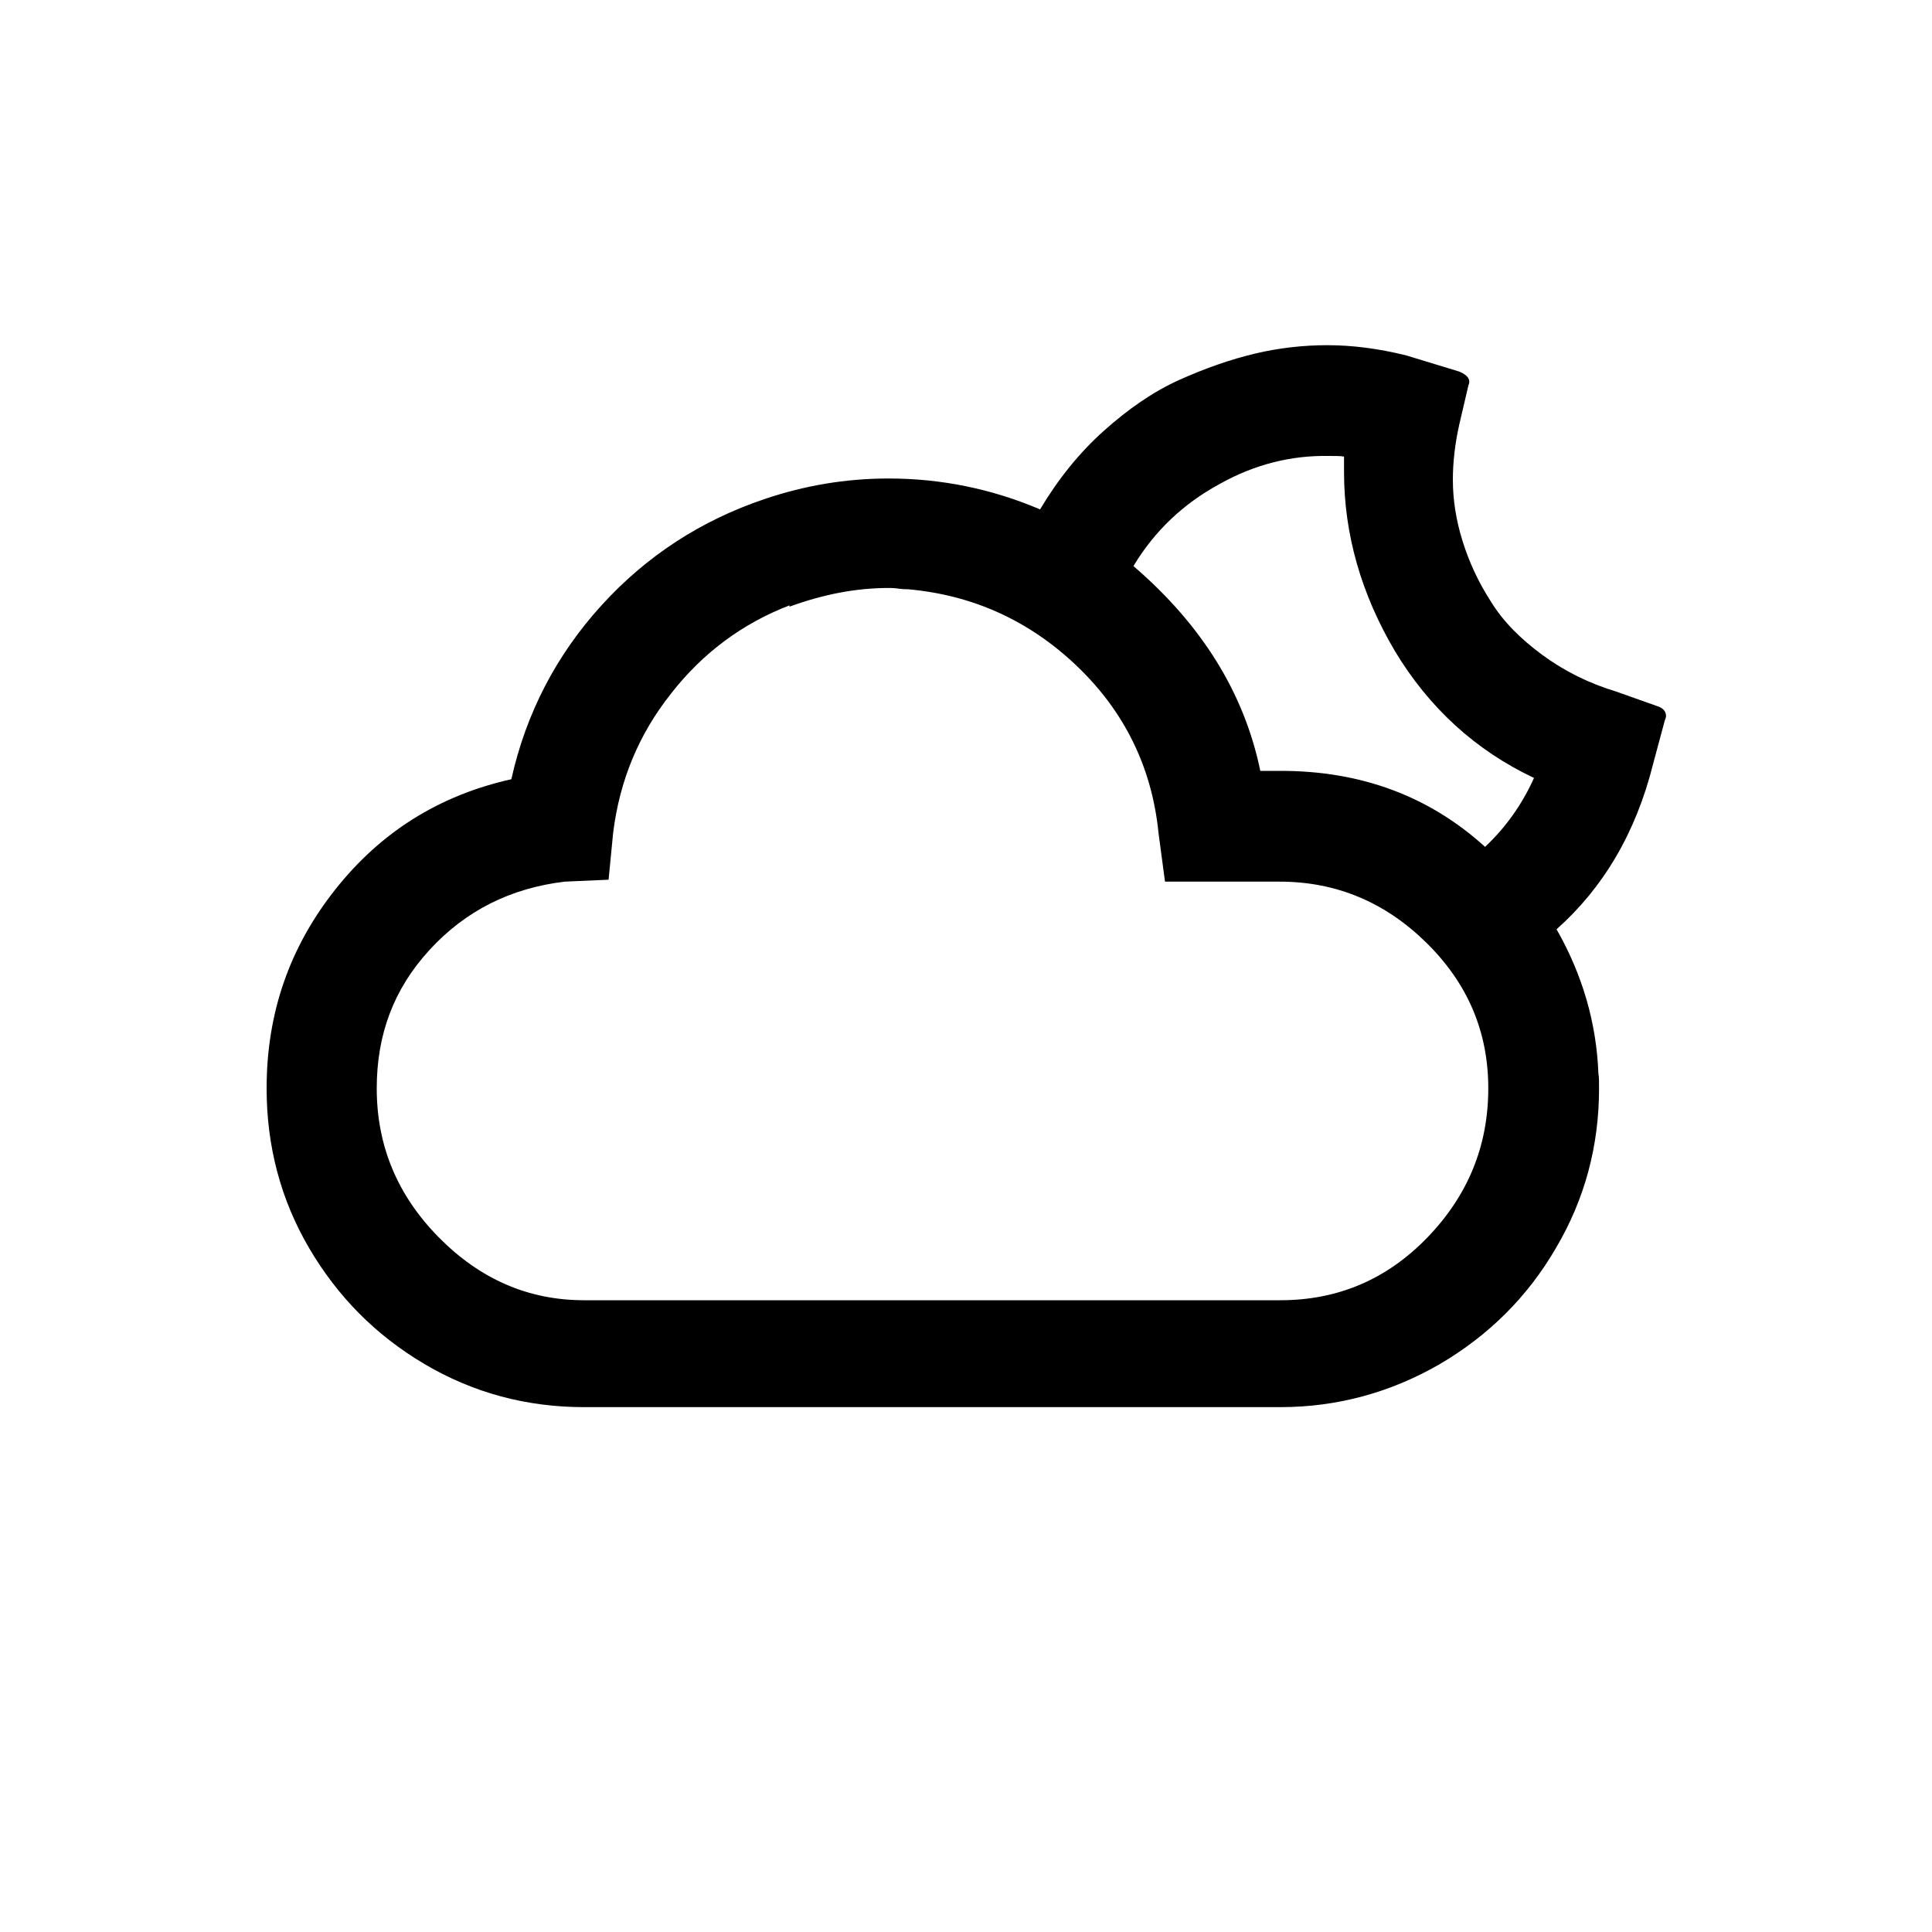
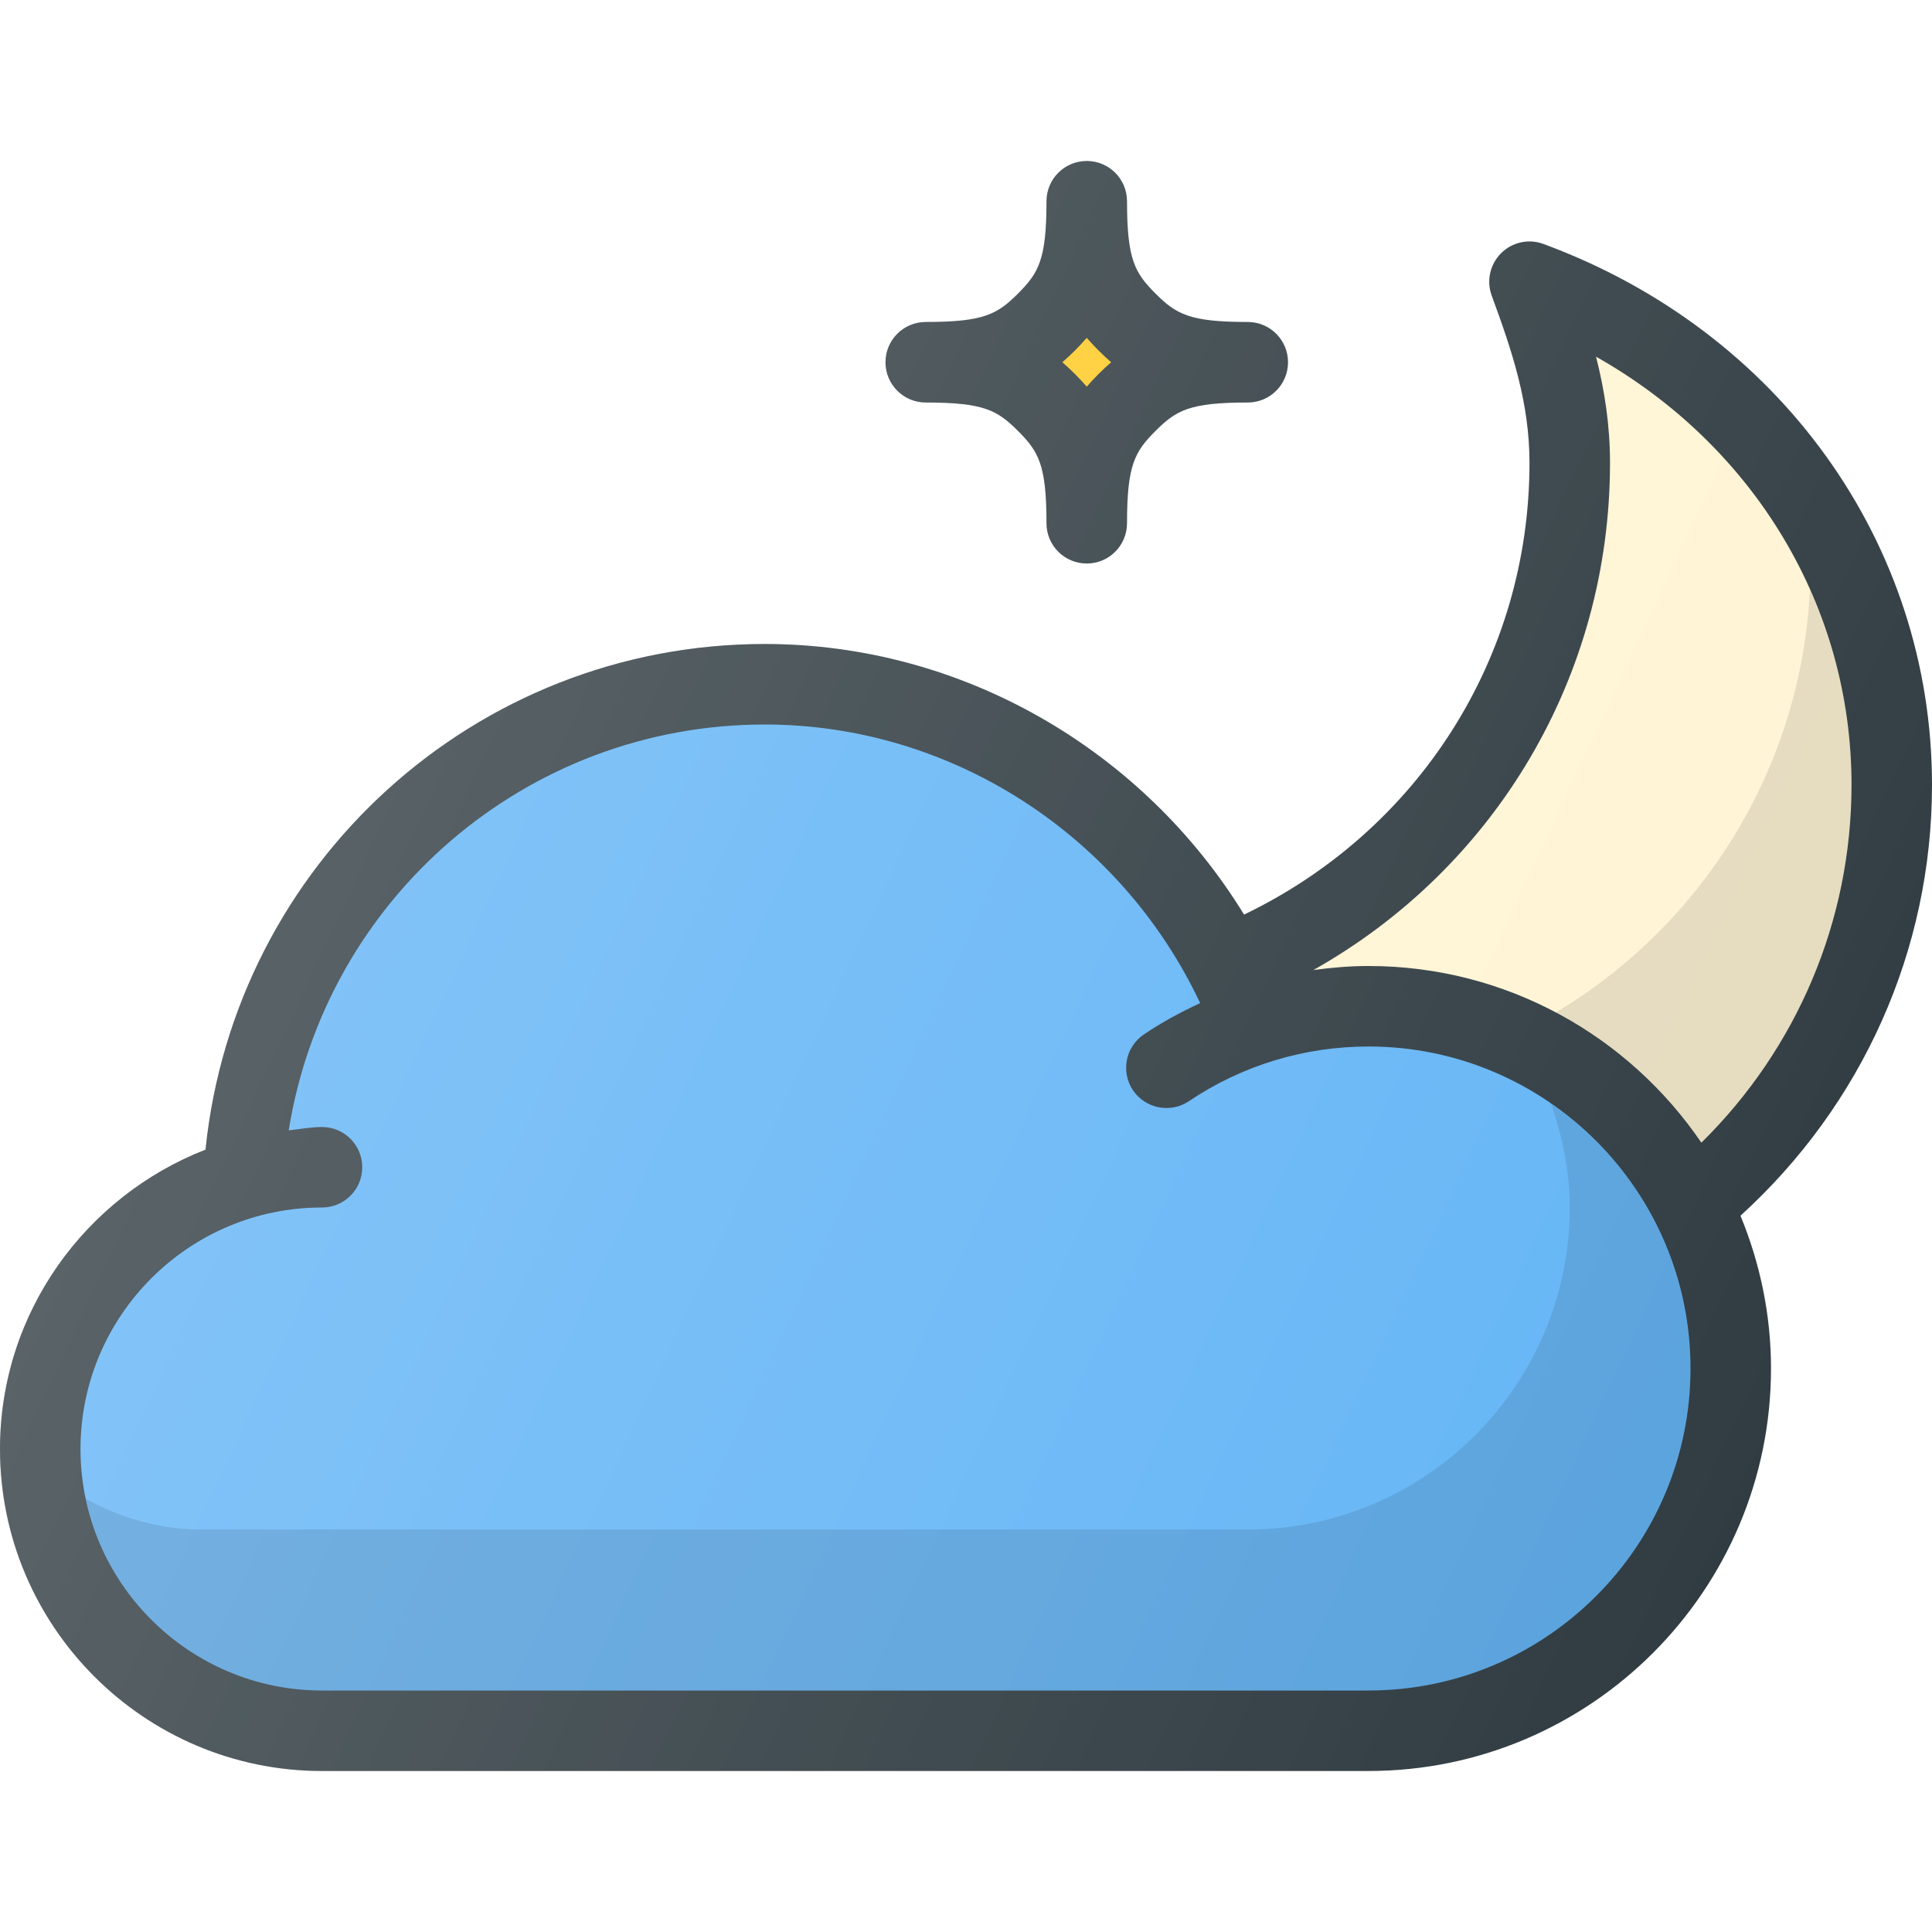
- <svg xmlns="http://www.w3.org/2000/svg" version="1.1" id="Layer_1" x="0px" y="0px" viewBox="0 0 30 30" style="enable-background:new 0 0 30 30;" xml:space="preserve">
-   <path d="M4.14,16.9c0-1.16,0.35-2.18,1.06-3.08s1.62-1.47,2.74-1.72c0.23-1.03,0.7-1.93,1.4-2.7c0.7-0.77,1.55-1.32,2.53-1.65  c0.62-0.21,1.26-0.32,1.93-0.32c0.81,0,1.6,0.16,2.35,0.48c0.28-0.47,0.61-0.88,0.99-1.22c0.38-0.34,0.77-0.61,1.17-0.79  c0.4-0.18,0.8-0.32,1.18-0.41s0.76-0.13,1.12-0.13c0.38,0,0.79,0.05,1.23,0.16l0.82,0.25c0.14,0.06,0.18,0.13,0.14,0.22l-0.14,0.6  c-0.07,0.31-0.1,0.6-0.1,0.86c0,0.31,0.05,0.63,0.15,0.95c0.1,0.32,0.24,0.63,0.44,0.94c0.19,0.31,0.46,0.58,0.8,0.83  c0.34,0.25,0.72,0.44,1.15,0.57l0.62,0.22c0.1,0.03,0.15,0.08,0.15,0.16c0,0.02-0.01,0.04-0.02,0.07l-0.18,0.67  c-0.27,1.08-0.78,1.93-1.5,2.57c0.4,0.7,0.62,1.45,0.65,2.24c0.01,0.05,0.01,0.12,0.01,0.23c0,0.89-0.22,1.72-0.67,2.48  c-0.44,0.76-1.05,1.36-1.8,1.8c-0.76,0.44-1.59,0.67-2.48,0.67H9.07c-0.89,0-1.72-0.22-2.48-0.67s-1.35-1.05-1.79-1.8  S4.14,17.8,4.14,16.9z M5.85,16.9c0,0.89,0.32,1.66,0.96,2.31c0.64,0.65,1.39,0.98,2.26,0.98h10.81c0.89,0,1.65-0.32,2.28-0.97  s0.95-1.42,0.95-2.32c0-0.88-0.32-1.63-0.96-2.26c-0.64-0.63-1.4-0.95-2.28-0.95h-1.78l-0.1-0.75c-0.1-1.01-0.52-1.88-1.26-2.59  s-1.62-1.11-2.63-1.2c-0.03,0-0.08,0-0.15-0.01c-0.07-0.01-0.11-0.01-0.15-0.01c-0.51,0-1.02,0.1-1.54,0.29V9.4  c-0.73,0.28-1.35,0.74-1.84,1.37c-0.5,0.63-0.8,1.35-0.9,2.17l-0.07,0.72l-0.68,0.03c-0.84,0.1-1.54,0.45-2.1,1.06  S5.85,16.07,5.85,16.9z M17.6,8.79c1.06,0.91,1.72,1.97,1.97,3.18h0.32c1.24,0,2.3,0.39,3.17,1.18c0.33-0.31,0.58-0.67,0.76-1.07  c-0.91-0.43-1.63-1.09-2.16-1.97c-0.52-0.88-0.79-1.81-0.79-2.78V7.09c-0.05-0.01-0.13-0.01-0.24-0.01  c-0.58-0.01-1.15,0.13-1.7,0.44C18.38,7.82,17.93,8.24,17.6,8.79z" />
+ <svg xmlns="http://www.w3.org/2000/svg" version="1.1" id="Capa_1" x="0px" y="0px" viewBox="0 0 512 512" style="enable-background:new 0 0 512 512;" xml:space="preserve">
+   <path style="fill:#303C42;" d="M512,208c0-64.042-40.427-120.302-102.979-143.344c-3.896-1.448-8.302-0.49-11.229,2.469  c-2.938,2.938-3.906,7.323-2.469,11.229c5.479,14.875,10.01,28.479,10.01,44.313c0,51.69-29.536,97.539-75.645,119.711  c-26.788-43.668-74.725-71.711-127.022-71.711c-76.84,0-140.449,58.299-148.202,133.996C22.669,317.083,0,347.861,0,384  c0,47.052,38.281,85.333,85.333,85.333h277.333c58.813,0,106.667-47.854,106.667-106.667c0-14.34-2.934-27.987-8.089-40.49  C493.492,292.849,512,251.814,512,208z" />
+   <path style="fill:#FFF4D4;" d="M426.667,122.667c0-10.094-1.458-19.323-3.708-28.146c41.771,23.594,67.708,66.094,67.708,113.479  c0,35.964-14.41,69.819-39.785,94.818C431.669,274.594,399.306,256,362.667,256c-4.926,0-9.799,0.415-14.618,1.077  C396.335,229.888,426.667,179.204,426.667,122.667z" />
+   <path style="fill:#303C42;" d="M245.333,106.667c15.458,0,18.979,2.073,24.458,7.542c5.469,5.479,7.542,9,7.542,24.458  c0,5.896,4.771,10.667,10.667,10.667c5.896,0,10.667-4.771,10.667-10.667c0-15.458,2.073-18.979,7.542-24.458  c5.479-5.469,9-7.542,24.458-7.542c5.896,0,10.667-4.771,10.667-10.667c0-5.896-4.771-10.667-10.667-10.667  c-15.458,0-18.979-2.073-24.458-7.542c-5.469-5.479-7.542-9-7.542-24.458c0-5.896-4.771-10.667-10.667-10.667  c-5.896,0-10.667,4.771-10.667,10.667c0,15.458-2.073,18.979-7.542,24.458c-5.479,5.469-9,7.542-24.458,7.542  c-5.896,0-10.667,4.771-10.667,10.667C234.667,101.896,239.438,106.667,245.333,106.667z" />
+   <path style="fill:#FFCA28;" d="M284.875,92.875c1.125-1.125,2.167-2.229,3.125-3.344c0.958,1.115,2,2.219,3.125,3.344  s2.229,2.167,3.344,3.125c-1.115,0.958-2.219,2-3.344,3.125s-2.167,2.229-3.125,3.344c-0.958-1.115-2-2.219-3.125-3.344  s-2.229-2.167-3.344-3.125C282.646,95.042,283.75,94,284.875,92.875z" />
+   <path style="fill:#64B5F6;" d="M448,362.667C448,409.719,409.729,448,362.667,448H85.333c-35.292,0-64-28.708-64-64s28.708-64,64-64  C91.229,320,96,315.229,96,309.333s-4.771-10.667-10.667-10.667c-3.02,0-5.879,0.585-8.819,0.892  C86.319,238.258,139.288,192,202.667,192c49.551,0,94.474,29.395,115.391,73.837c-5.147,2.374-10.152,5.087-14.911,8.288  c-4.875,3.292-6.188,9.917-2.896,14.813c3.313,4.885,9.938,6.146,14.813,2.896c14.083-9.49,30.563-14.5,47.604-14.5  C409.729,277.333,448,315.615,448,362.667z" />
+   <linearGradient id="SVGID_1_" gradientUnits="userSpaceOnUse" x1="-42.946" y1="637.427" x2="-24.494" y2="628.826" gradientTransform="matrix(21.3333 0 0 -21.3333 996.3334 13791.667)">
+     <stop offset="0" style="stop-color:#FFFFFF;stop-opacity:0.2" />
+     <stop offset="1" style="stop-color:#FFFFFF;stop-opacity:0" />
+   </linearGradient>
+   <path style="fill:url(#SVGID_1_);" d="M512,208c0-64.042-40.427-120.302-102.979-143.344c-3.896-1.448-8.302-0.49-11.229,2.469  c-2.938,2.938-3.906,7.323-2.469,11.229c5.479,14.875,10.01,28.479,10.01,44.313c0,51.69-29.536,97.539-75.645,119.711  c-26.788-43.668-74.725-71.711-127.022-71.711c-76.84,0-140.449,58.299-148.202,133.996C22.669,317.083,0,347.861,0,384  c0,47.052,38.281,85.333,85.333,85.333h277.333c58.813,0,106.667-47.854,106.667-106.667c0-14.34-2.934-27.987-8.089-40.49  C493.492,292.849,512,251.814,512,208z M245.333,106.667c15.458,0,18.979,2.073,24.458,7.542c5.469,5.479,7.542,9,7.542,24.458  c0,5.896,4.771,10.667,10.667,10.667c5.896,0,10.667-4.771,10.667-10.667c0-15.458,2.073-18.979,7.542-24.458  c5.479-5.469,9-7.542,24.458-7.542c5.896,0,10.667-4.771,10.667-10.667c0-5.896-4.771-10.667-10.667-10.667  c-15.458,0-18.979-2.073-24.458-7.542c-5.469-5.479-7.542-9-7.542-24.458c0-5.896-4.771-10.667-10.667-10.667  c-5.896,0-10.667,4.771-10.667,10.667c0,15.458-2.073,18.979-7.542,24.458c-5.479,5.469-9,7.542-24.458,7.542  c-5.896,0-10.667,4.771-10.667,10.667C234.667,101.896,239.438,106.667,245.333,106.667z" />
+   <path style="opacity:0.1;enable-background:new    ;" d="M411.056,292.51C414.034,301.184,416,310.329,416,320  c0,47.052-38.271,85.333-85.333,85.333H53.333c-11.142,0-21.469-3.116-30.602-8.142C28.833,426.169,54.566,448,85.333,448h277.333  C409.729,448,448,409.719,448,362.667C448,333.589,433.332,307.924,411.056,292.51z" />
+   <path style="opacity:0.1;enable-background:new    ;" d="M479.647,156.306c-2.378,47.688-28.754,88.945-67.392,112.026  c15.512,8.198,28.803,20.056,38.626,34.486c25.375-24.999,39.785-58.854,39.785-94.818  C490.667,189.767,486.753,172.293,479.647,156.306z" />
+   <g>
+ </g>
+   <g>
+ </g>
+   <g>
+ </g>
+   <g>
+ </g>
+   <g>
+ </g>
+   <g>
+ </g>
+   <g>
+ </g>
+   <g>
+ </g>
+   <g>
+ </g>
+   <g>
+ </g>
+   <g>
+ </g>
+   <g>
+ </g>
+   <g>
+ </g>
+   <g>
+ </g>
+   <g>
+ </g>
</svg>
